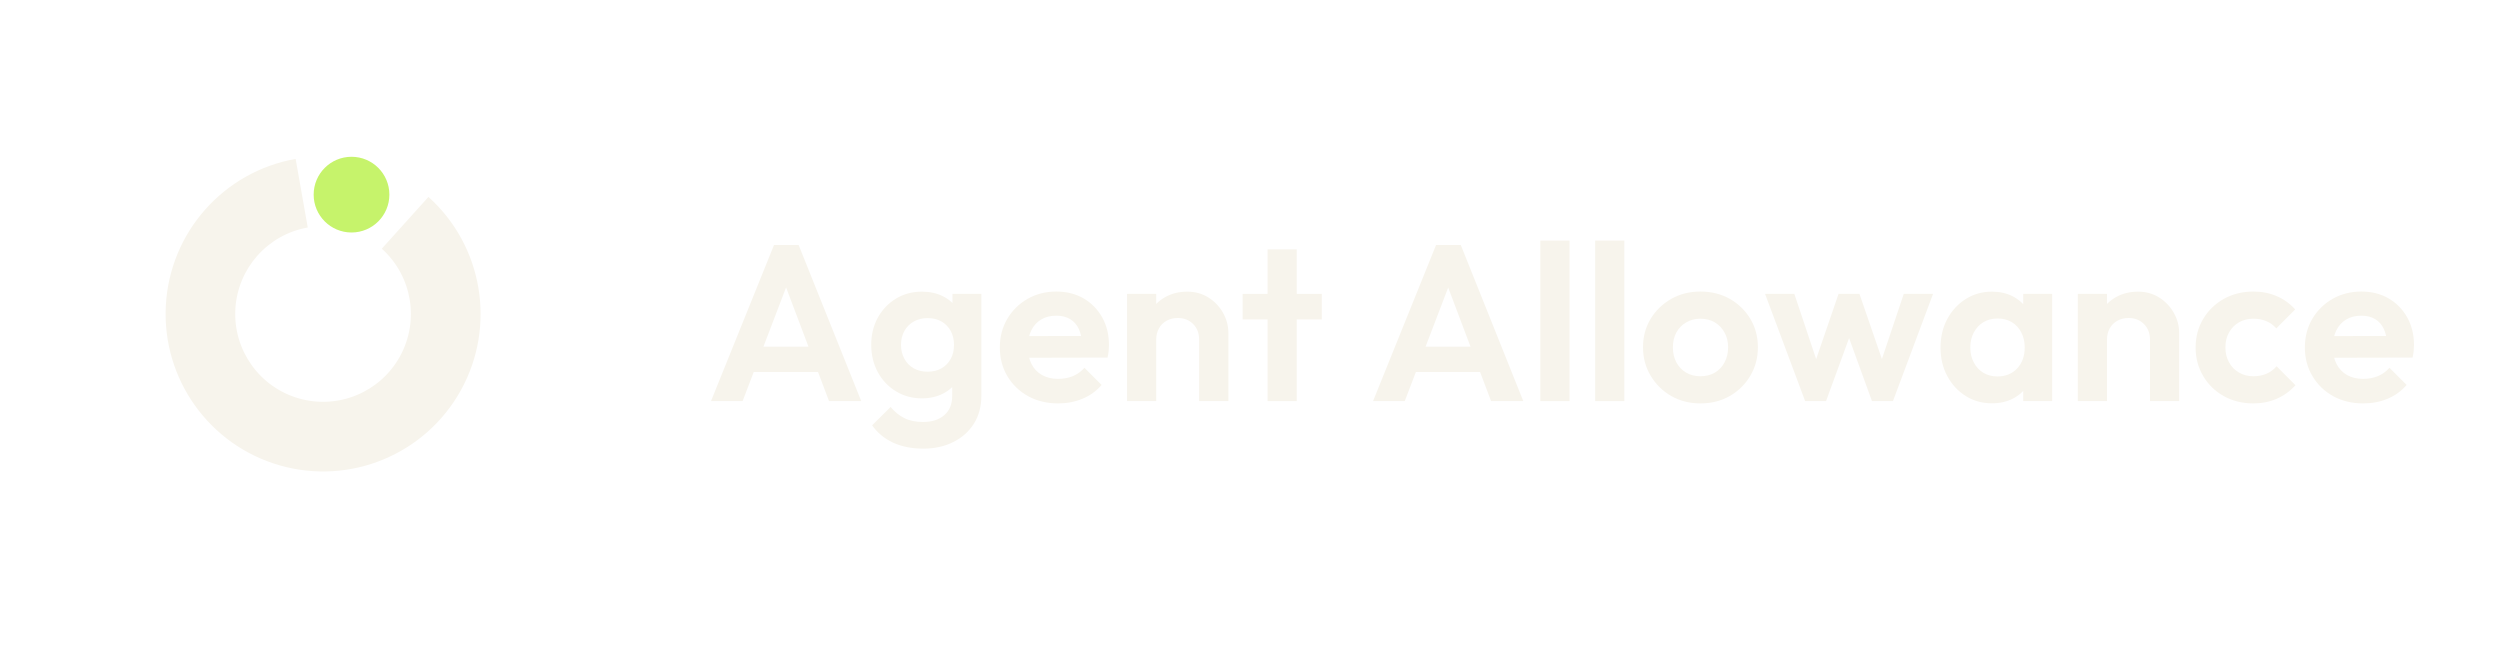
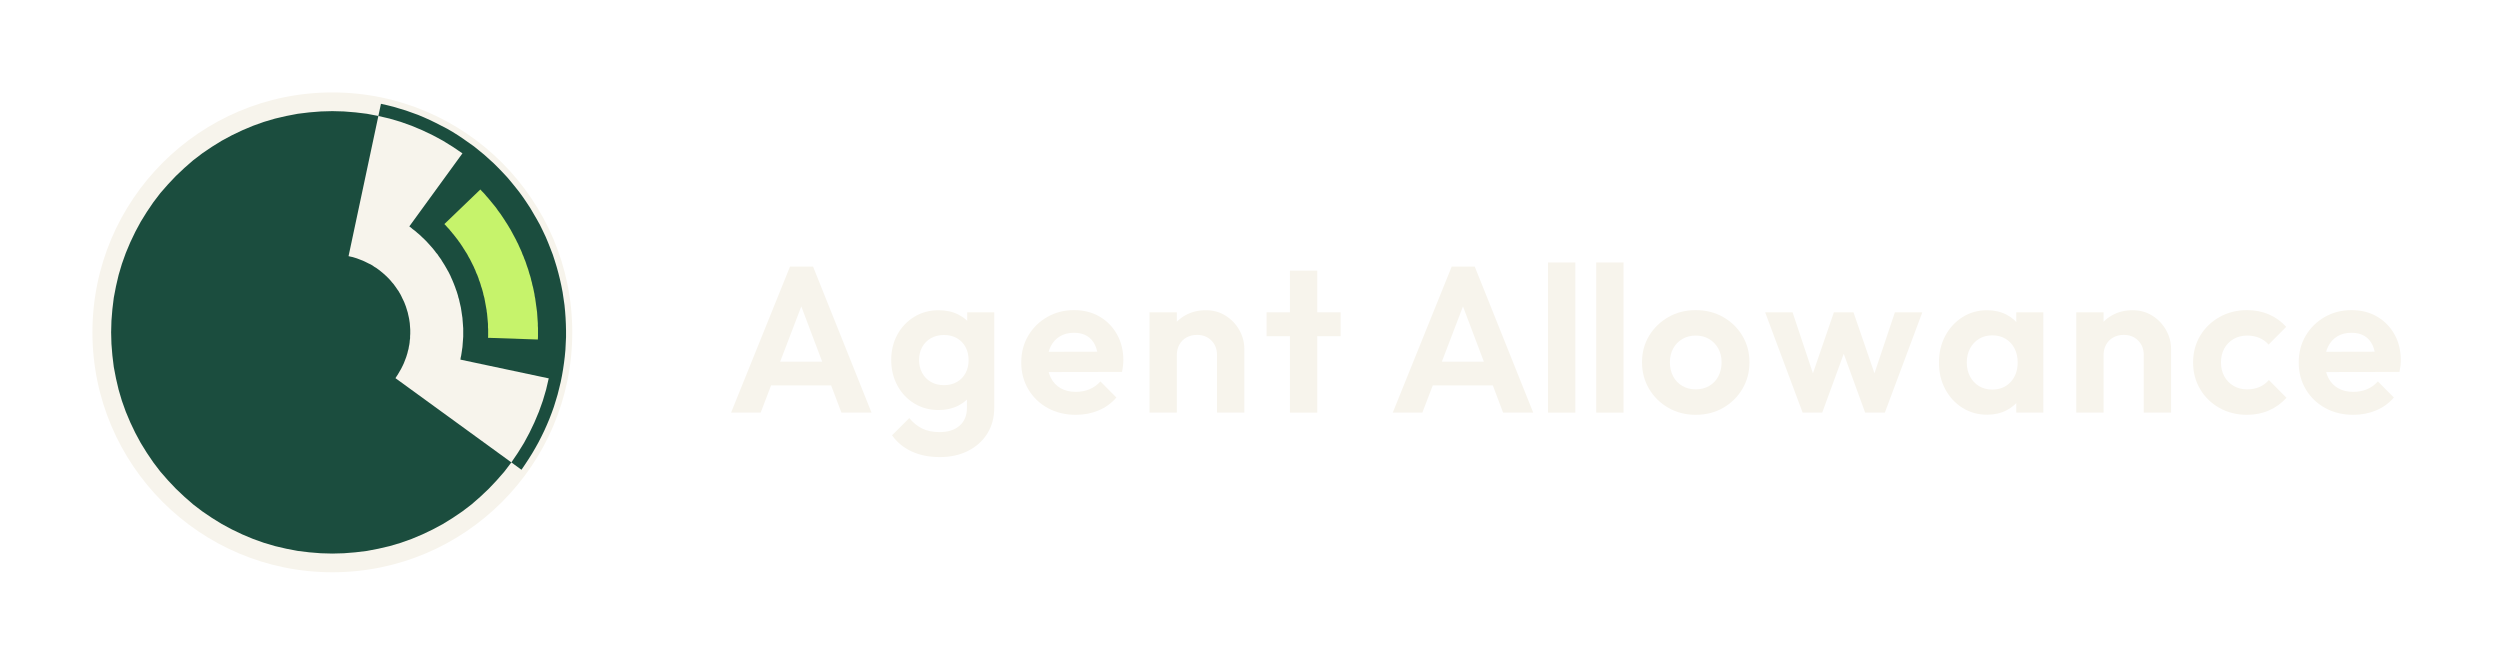
- <svg xmlns="http://www.w3.org/2000/svg" viewBox="0 0 247.64 64.00" role="img" aria-label="Agent Allowance">
+ <svg xmlns="http://www.w3.org/2000/svg" viewBox="0 0 240.71 64.00" role="img" aria-label="Agent Allowance">
  <g transform="translate(8.00 8.00) scale(1.50)">
-     <path d="M 22.96 7.67 A 10.40 10.40 0 1 1 14.19 5.16 L 14.99 9.69 A 5.80 5.80 0 1 0 19.88 11.09 Z" fill="#F7F4EC" />
-     <circle cx="17.88" cy="7.52" r="2.50" fill="#C6F36B" />
+     <circle cx="16" cy="16" r="15.4" fill="#F7F4EC" />
+     <path fill="#1B4D3E" fill-rule="evenodd" d="M 30.20 16.00 L 30.18 15.26 L 30.12 14.52 L 30.03 13.78 L 29.89 13.05 L 29.72 12.32 L 29.51 11.61 L 29.26 10.91 L 28.97 10.22 L 28.65 9.55 L 28.30 8.90 L 27.91 8.27 L 27.49 7.65 L 27.04 7.06 L 26.55 6.50 L 26.04 5.96 L 25.50 5.45 L 24.94 4.96 L 24.35 4.51 L 23.73 4.09 L 23.10 3.70 L 22.45 3.35 L 21.78 3.03 L 21.09 2.74 L 20.39 2.49 L 19.68 2.28 L 18.95 2.11 L 18.22 1.97 L 17.48 1.88 L 16.74 1.82 L 16.00 1.80 L 15.26 1.82 L 14.52 1.88 L 13.78 1.97 L 13.05 2.11 L 12.32 2.28 L 11.61 2.49 L 10.91 2.74 L 10.22 3.03 L 9.55 3.35 L 8.90 3.70 L 8.27 4.09 L 7.65 4.51 L 7.06 4.96 L 6.50 5.45 L 5.96 5.96 L 5.45 6.50 L 4.96 7.06 L 4.51 7.65 L 4.09 8.27 L 3.70 8.90 L 3.35 9.55 L 3.03 10.22 L 2.74 10.91 L 2.49 11.61 L 2.28 12.32 L 2.11 13.05 L 1.97 13.78 L 1.88 14.52 L 1.82 15.26 L 1.80 16.00 L 1.82 16.74 L 1.88 17.48 L 1.97 18.22 L 2.11 18.95 L 2.28 19.68 L 2.49 20.39 L 2.74 21.09 L 3.03 21.78 L 3.35 22.45 L 3.70 23.10 L 4.09 23.73 L 4.51 24.35 L 4.96 24.94 L 5.45 25.50 L 5.96 26.04 L 6.50 26.55 L 7.06 27.04 L 7.65 27.49 L 8.27 27.91 L 8.90 28.30 L 9.55 28.65 L 10.22 28.97 L 10.91 29.26 L 11.61 29.51 L 12.32 29.72 L 13.05 29.89 L 13.78 30.03 L 14.52 30.12 L 15.26 30.18 L 16.00 30.20 L 16.74 30.18 L 17.48 30.12 L 18.22 30.03 L 18.95 29.89 L 19.68 29.72 L 20.39 29.51 L 21.09 29.26 L 21.78 28.97 L 22.45 28.65 L 23.10 28.30 L 23.73 27.91 L 24.35 27.49 L 24.94 27.04 L 25.50 26.55 L 26.04 26.04 L 26.55 25.50 L 27.04 24.94 L 27.49 24.35 L 27.91 23.73 L 28.30 23.10 L 28.65 22.45 L 28.97 21.78 L 29.26 21.09 L 29.51 20.39 L 29.72 19.68 L 29.89 18.95 L 30.03 18.22 L 30.12 17.48 L 30.18 16.74 Z M 28.14 24.82 L 28.37 24.48 L 28.60 24.13 L 28.82 23.78 L 29.03 23.42 L 29.23 23.06 L 29.42 22.69 L 29.60 22.32 L 29.77 21.94 L 29.93 21.56 L 30.08 21.17 L 30.22 20.78 L 30.34 20.39 L 30.46 19.99 L 30.56 19.59 L 30.66 19.18 L 30.74 18.78 L 30.81 18.37 L 30.87 17.96 L 30.92 17.55 L 30.96 17.13 L 30.98 16.72 L 31.00 16.31 L 31.00 15.89 L 30.99 15.48 L 30.97 15.06 L 30.94 14.65 L 30.90 14.24 L 30.84 13.83 L 30.78 13.42 L 30.70 13.01 L 30.61 12.60 L 30.51 12.20 L 30.40 11.80 L 30.28 11.41 L 30.15 11.01 L 30.00 10.62 L 29.85 10.24 L 29.69 9.86 L 29.51 9.48 L 29.33 9.11 L 29.13 8.75 L 28.92 8.39 L 28.71 8.03 L 28.48 7.68 L 28.25 7.34 L 28.01 7.01 L 27.75 6.68 L 27.49 6.36 L 27.22 6.04 L 26.94 5.74 L 26.65 5.44 L 26.36 5.15 L 26.05 4.87 L 25.74 4.59 L 25.42 4.33 L 25.10 4.07 L 24.76 3.83 L 24.42 3.59 L 24.08 3.36 L 23.73 3.14 L 23.37 2.93 L 23.00 2.74 L 22.63 2.55 L 22.26 2.37 L 21.88 2.20 L 21.50 2.04 L 21.11 1.90 L 20.72 1.76 L 20.32 1.64 L 19.92 1.52 L 19.52 1.42 L 19.12 1.33 L 17.04 11.11 L 17.17 11.14 L 17.31 11.17 L 17.44 11.21 L 17.57 11.25 L 17.70 11.30 L 17.83 11.35 L 17.96 11.40 L 18.09 11.46 L 18.21 11.52 L 18.33 11.58 L 18.46 11.64 L 18.58 11.71 L 18.69 11.79 L 18.81 11.86 L 18.92 11.94 L 19.03 12.02 L 19.14 12.11 L 19.25 12.20 L 19.35 12.29 L 19.45 12.38 L 19.55 12.48 L 19.65 12.58 L 19.74 12.68 L 19.83 12.79 L 19.92 12.89 L 20.00 13.00 L 20.08 13.11 L 20.16 13.23 L 20.24 13.34 L 20.31 13.46 L 20.38 13.58 L 20.44 13.70 L 20.50 13.83 L 20.56 13.95 L 20.62 14.08 L 20.67 14.21 L 20.72 14.34 L 20.76 14.47 L 20.80 14.60 L 20.84 14.73 L 20.87 14.87 L 20.90 15.00 L 20.93 15.14 L 20.95 15.28 L 20.97 15.41 L 20.98 15.55 L 20.99 15.69 L 21.00 15.83 L 21.00 15.96 L 21.00 16.10 L 20.99 16.24 L 20.99 16.38 L 20.97 16.52 L 20.96 16.65 L 20.94 16.79 L 20.91 16.93 L 20.89 17.06 L 20.85 17.20 L 20.82 17.33 L 20.78 17.46 L 20.74 17.59 L 20.69 17.72 L 20.64 17.85 L 20.59 17.98 L 20.53 18.11 L 20.47 18.23 L 20.41 18.35 L 20.34 18.47 L 20.27 18.59 L 20.20 18.71 L 20.12 18.83 L 20.05 18.94 Z" />
+     <path fill="#1B4D3E" d="M 30.48 19.08 L 30.52 18.85 L 30.57 18.61 L 30.61 18.38 L 30.64 18.14 L 30.68 17.91 L 30.70 17.68 L 30.73 17.44 L 30.75 17.20 L 30.77 16.97 L 30.78 16.73 L 30.79 16.49 L 30.80 16.26 L 30.80 16.02 L 30.80 15.78 L 30.79 15.55 L 30.78 15.31 L 30.77 15.07 L 30.75 14.84 L 30.73 14.60 L 30.71 14.37 L 30.68 14.13 L 30.65 13.90 L 30.61 13.66 L 30.58 13.43 L 30.53 13.20 L 30.49 12.97 L 30.44 12.73 L 30.38 12.50 L 30.32 12.27 L 30.26 12.04 L 30.20 11.82 L 30.13 11.59 L 30.06 11.37 L 29.98 11.14 L 29.90 10.92 L 29.82 10.70 L 29.73 10.48 L 29.64 10.26 L 29.55 10.04 L 29.45 9.82 L 29.35 9.61 L 29.25 9.40 L 29.14 9.19 L 29.03 8.98 L 28.91 8.77 L 28.80 8.56 L 28.67 8.36 L 28.55 8.16 L 28.42 7.96 L 28.29 7.76 L 28.16 7.56 L 28.02 7.37 L 27.88 7.18 L 27.74 6.99 L 27.60 6.80 L 27.45 6.62 L 27.30 6.44 L 27.14 6.26 L 26.98 6.08 L 26.82 5.91 L 26.66 5.73 L 26.50 5.57 L 26.33 5.40 L 26.16 5.23 L 25.98 5.07 L 25.81 4.92 L 25.63 4.76 L 25.45 4.61 L 25.26 4.46 L 25.08 4.31 L 24.89 4.17 L 24.70 4.03 L 20.94 9.20 L 21.05 9.28 L 21.15 9.37 L 21.26 9.45 L 21.36 9.53 L 21.46 9.62 L 21.57 9.71 L 21.67 9.80 L 21.76 9.89 L 21.86 9.98 L 21.96 10.08 L 22.05 10.17 L 22.14 10.27 L 22.23 10.37 L 22.32 10.47 L 22.41 10.57 L 22.50 10.68 L 22.58 10.78 L 22.66 10.89 L 22.75 10.99 L 22.82 11.10 L 22.90 11.21 L 22.98 11.32 L 23.05 11.44 L 23.12 11.55 L 23.19 11.66 L 23.26 11.78 L 23.33 11.90 L 23.39 12.01 L 23.46 12.13 L 23.52 12.25 L 23.58 12.37 L 23.63 12.49 L 23.69 12.62 L 23.74 12.74 L 23.79 12.86 L 23.84 12.99 L 23.89 13.12 L 23.93 13.24 L 23.98 13.37 L 24.02 13.50 L 24.06 13.63 L 24.09 13.76 L 24.13 13.88 L 24.16 14.02 L 24.19 14.15 L 24.22 14.28 L 24.25 14.41 L 24.27 14.54 L 24.29 14.67 L 24.31 14.81 L 24.33 14.94 L 24.35 15.07 L 24.36 15.21 L 24.37 15.34 L 24.38 15.47 L 24.39 15.61 L 24.40 15.74 L 24.40 15.88 L 24.40 16.01 L 24.40 16.15 L 24.40 16.28 L 24.39 16.42 L 24.38 16.55 L 24.37 16.68 L 24.36 16.82 L 24.35 16.95 L 24.33 17.08 L 24.31 17.22 L 24.29 17.35 L 24.27 17.48 L 24.24 17.61 L 24.22 17.75 Z" />
+     <path fill="#C6F36B" d="M 29.19 16.46 L 29.20 16.31 L 29.20 16.17 L 29.20 16.02 L 29.20 15.87 L 29.20 15.72 L 29.19 15.58 L 29.19 15.43 L 29.18 15.28 L 29.17 15.14 L 29.16 14.99 L 29.15 14.84 L 29.14 14.70 L 29.12 14.55 L 29.10 14.40 L 29.08 14.26 L 29.06 14.11 L 29.04 13.97 L 29.02 13.82 L 28.99 13.68 L 28.97 13.53 L 28.94 13.39 L 28.91 13.24 L 28.88 13.10 L 28.84 12.96 L 28.81 12.81 L 28.77 12.67 L 28.74 12.53 L 28.70 12.39 L 28.65 12.24 L 28.61 12.10 L 28.57 11.96 L 28.52 11.82 L 28.47 11.68 L 28.43 11.55 L 28.38 11.41 L 28.32 11.27 L 28.27 11.13 L 28.21 11.00 L 28.16 10.86 L 28.10 10.72 L 28.04 10.59 L 27.98 10.46 L 27.92 10.32 L 27.85 10.19 L 27.79 10.06 L 27.72 9.93 L 27.65 9.80 L 27.58 9.67 L 27.51 9.54 L 27.44 9.41 L 27.36 9.28 L 27.29 9.16 L 27.21 9.03 L 27.13 8.91 L 27.05 8.78 L 26.97 8.66 L 26.89 8.54 L 26.81 8.42 L 26.72 8.30 L 26.63 8.18 L 26.55 8.06 L 26.46 7.94 L 26.37 7.83 L 26.27 7.71 L 26.18 7.60 L 26.09 7.49 L 25.99 7.37 L 25.89 7.26 L 25.80 7.15 L 25.70 7.04 L 25.60 6.94 L 25.50 6.83 L 23.19 9.05 L 23.27 9.13 L 23.35 9.22 L 23.42 9.30 L 23.50 9.38 L 23.57 9.47 L 23.64 9.55 L 23.71 9.64 L 23.78 9.72 L 23.85 9.81 L 23.92 9.90 L 23.99 9.99 L 24.06 10.08 L 24.12 10.17 L 24.19 10.26 L 24.25 10.35 L 24.31 10.44 L 24.37 10.53 L 24.43 10.63 L 24.49 10.72 L 24.55 10.82 L 24.61 10.91 L 24.67 11.01 L 24.72 11.11 L 24.77 11.20 L 24.83 11.30 L 24.88 11.40 L 24.93 11.50 L 24.98 11.60 L 25.03 11.70 L 25.08 11.80 L 25.12 11.90 L 25.17 12.00 L 25.21 12.11 L 25.25 12.21 L 25.30 12.31 L 25.34 12.42 L 25.38 12.52 L 25.41 12.63 L 25.45 12.73 L 25.49 12.84 L 25.52 12.94 L 25.55 13.05 L 25.59 13.16 L 25.62 13.26 L 25.65 13.37 L 25.68 13.48 L 25.70 13.59 L 25.73 13.69 L 25.76 13.80 L 25.78 13.91 L 25.80 14.02 L 25.82 14.13 L 25.84 14.24 L 25.86 14.35 L 25.88 14.46 L 25.90 14.57 L 25.91 14.68 L 25.93 14.79 L 25.94 14.90 L 25.95 15.01 L 25.96 15.12 L 25.97 15.23 L 25.98 15.35 L 25.99 15.46 L 25.99 15.57 L 25.99 15.68 L 26.00 15.79 L 26.00 15.90 L 26.00 16.01 L 26.00 16.13 L 26.00 16.24 L 25.99 16.35 Z" />
  </g>
-   <path d="M 70.43 39.73 L 76.67 24.27 L 79.11 24.27 L 85.31 39.73 L 82.12 39.73 L 77.33 27.05 L 78.41 27.05 L 73.56 39.73 Z M 73.74 36.85 L 73.74 34.34 L 82.05 34.34 L 82.05 36.85 Z" fill="#F7F4EC" />
-   <path d="M 91.46 44.44 Q 89.75 44.44 88.45 43.84 Q 87.16 43.23 86.39 42.13 L 88.22 40.31 Q 88.82 41.04 89.59 41.42 Q 90.35 41.80 91.43 41.80 Q 92.76 41.80 93.54 41.12 Q 94.32 40.44 94.32 39.24 L 94.32 36.58 L 94.81 34.24 L 94.35 31.90 L 94.35 29.11 L 97.21 29.11 L 97.21 39.19 Q 97.21 40.78 96.48 41.95 Q 95.74 43.13 94.44 43.78 Q 93.14 44.44 91.46 44.44 Z M 91.32 39.46 Q 89.89 39.46 88.75 38.76 Q 87.61 38.07 86.95 36.86 Q 86.30 35.65 86.30 34.16 Q 86.30 32.66 86.95 31.47 Q 87.61 30.28 88.75 29.58 Q 89.89 28.89 91.32 28.89 Q 92.50 28.89 93.41 29.35 Q 94.32 29.81 94.85 30.62 Q 95.38 31.43 95.42 32.51 L 95.42 35.84 Q 95.38 36.90 94.84 37.72 Q 94.30 38.54 93.39 39.00 Q 92.48 39.46 91.32 39.46 Z M 91.88 36.82 Q 92.68 36.82 93.27 36.48 Q 93.85 36.14 94.18 35.54 Q 94.50 34.95 94.50 34.17 Q 94.50 33.39 94.18 32.79 Q 93.85 32.19 93.27 31.85 Q 92.68 31.51 91.89 31.51 Q 91.10 31.51 90.51 31.85 Q 89.91 32.19 89.58 32.79 Q 89.25 33.39 89.25 34.17 Q 89.25 34.92 89.58 35.53 Q 89.91 36.14 90.50 36.48 Q 91.10 36.82 91.88 36.82 Z" fill="#F7F4EC" />
-   <path d="M 104.82 39.96 Q 103.16 39.96 101.85 39.25 Q 100.55 38.53 99.79 37.27 Q 99.04 36.01 99.04 34.42 Q 99.04 32.84 99.78 31.58 Q 100.52 30.33 101.79 29.60 Q 103.07 28.88 104.63 28.88 Q 106.16 28.88 107.34 29.56 Q 108.51 30.25 109.18 31.44 Q 109.85 32.64 109.85 34.18 Q 109.85 34.46 109.82 34.76 Q 109.79 35.05 109.71 35.42 L 100.77 35.44 L 100.77 33.29 L 108.37 33.28 L 107.19 34.16 Q 107.16 33.22 106.86 32.58 Q 106.56 31.94 106.00 31.61 Q 105.44 31.27 104.62 31.27 Q 103.76 31.27 103.13 31.65 Q 102.50 32.03 102.16 32.72 Q 101.81 33.41 101.81 34.38 Q 101.81 35.34 102.18 36.06 Q 102.54 36.77 103.22 37.15 Q 103.90 37.53 104.80 37.53 Q 105.61 37.53 106.27 37.26 Q 106.94 36.98 107.42 36.43 L 109.12 38.13 Q 108.34 39.04 107.22 39.50 Q 106.11 39.96 104.82 39.96 Z" fill="#F7F4EC" />
-   <path d="M 118.78 39.73 L 118.78 33.64 Q 118.78 32.69 118.19 32.10 Q 117.60 31.50 116.67 31.50 Q 116.04 31.50 115.56 31.77 Q 115.07 32.04 114.80 32.53 Q 114.53 33.01 114.53 33.64 L 113.40 33.06 Q 113.40 31.82 113.94 30.89 Q 114.48 29.95 115.44 29.42 Q 116.39 28.89 117.60 28.89 Q 118.78 28.89 119.70 29.47 Q 120.62 30.05 121.15 30.99 Q 121.68 31.93 121.68 33.00 L 121.68 39.73 Z M 111.64 39.73 L 111.64 29.11 L 114.53 29.11 L 114.53 39.73 Z" fill="#F7F4EC" />
-   <path d="M 125.56 39.73 L 125.56 24.70 L 128.45 24.70 L 128.45 39.73 Z M 123.09 31.64 L 123.09 29.11 L 130.93 29.11 L 130.93 31.64 Z" fill="#F7F4EC" />
-   <path d="M 136.01 39.73 L 142.25 24.27 L 144.70 24.27 L 150.89 39.73 L 147.70 39.73 L 142.91 27.05 L 144.00 27.05 L 139.15 39.73 Z M 139.32 36.85 L 139.32 34.34 L 147.63 34.34 L 147.63 36.85 Z" fill="#F7F4EC" />
-   <path d="M 152.58 39.73 L 152.58 23.83 L 155.47 23.83 L 155.47 39.73 Z" fill="#F7F4EC" />
-   <path d="M 158.01 39.73 L 158.01 23.83 L 160.90 23.83 L 160.90 39.73 Z" fill="#F7F4EC" />
-   <path d="M 168.44 39.96 Q 166.84 39.96 165.55 39.23 Q 164.26 38.49 163.51 37.22 Q 162.75 35.96 162.75 34.40 Q 162.75 32.84 163.50 31.59 Q 164.25 30.35 165.54 29.61 Q 166.83 28.88 168.43 28.88 Q 170.05 28.88 171.34 29.60 Q 172.62 30.33 173.38 31.58 Q 174.13 32.84 174.13 34.40 Q 174.13 35.96 173.38 37.22 Q 172.63 38.49 171.34 39.23 Q 170.06 39.96 168.44 39.96 Z M 168.43 37.27 Q 169.25 37.27 169.87 36.91 Q 170.49 36.54 170.83 35.89 Q 171.18 35.24 171.18 34.40 Q 171.18 33.57 170.82 32.93 Q 170.47 32.30 169.86 31.93 Q 169.25 31.57 168.43 31.57 Q 167.64 31.57 167.02 31.94 Q 166.40 32.30 166.05 32.94 Q 165.71 33.57 165.71 34.41 Q 165.71 35.24 166.05 35.89 Q 166.40 36.54 167.02 36.91 Q 167.64 37.27 168.43 37.27 Z" fill="#F7F4EC" />
-   <path d="M 178.81 39.73 L 174.84 29.11 L 177.74 29.11 L 180.32 36.83 L 179.46 36.86 L 182.12 29.11 L 184.19 29.11 L 186.86 36.86 L 185.99 36.83 L 188.58 29.11 L 191.48 29.11 L 187.51 39.73 L 185.43 39.73 L 182.76 32.38 L 183.57 32.38 L 180.88 39.73 Z" fill="#F7F4EC" />
-   <path d="M 197.32 39.95 Q 195.87 39.95 194.72 39.23 Q 193.56 38.50 192.89 37.25 Q 192.22 36.00 192.22 34.44 Q 192.22 32.85 192.89 31.60 Q 193.56 30.35 194.72 29.62 Q 195.87 28.89 197.32 28.89 Q 198.47 28.89 199.37 29.35 Q 200.27 29.82 200.82 30.64 Q 201.37 31.46 201.41 32.51 L 201.41 36.33 Q 201.37 37.38 200.83 38.20 Q 200.29 39.02 199.38 39.49 Q 198.47 39.95 197.32 39.95 Z M 197.86 37.29 Q 199.07 37.29 199.82 36.49 Q 200.56 35.68 200.56 34.42 Q 200.56 33.57 200.22 32.93 Q 199.89 32.28 199.28 31.91 Q 198.68 31.55 197.87 31.55 Q 197.08 31.55 196.47 31.91 Q 195.87 32.28 195.52 32.93 Q 195.17 33.58 195.17 34.42 Q 195.17 35.26 195.52 35.91 Q 195.86 36.56 196.47 36.93 Q 197.08 37.29 197.86 37.29 Z M 200.41 39.73 L 200.41 36.88 L 200.87 34.29 L 200.41 31.72 L 200.41 29.11 L 203.28 29.11 L 203.28 39.73 Z" fill="#F7F4EC" />
-   <path d="M 212.97 39.73 L 212.97 33.64 Q 212.97 32.69 212.37 32.10 Q 211.78 31.50 210.85 31.50 Q 210.22 31.50 209.74 31.77 Q 209.25 32.04 208.98 32.53 Q 208.71 33.01 208.71 33.64 L 207.58 33.06 Q 207.58 31.82 208.12 30.89 Q 208.67 29.95 209.62 29.42 Q 210.58 28.89 211.79 28.89 Q 212.96 28.89 213.88 29.47 Q 214.80 30.05 215.33 30.99 Q 215.86 31.93 215.86 33.00 L 215.86 39.73 Z M 205.82 39.73 L 205.82 29.11 L 208.71 29.11 L 208.71 39.73 Z" fill="#F7F4EC" />
-   <path d="M 223.20 39.96 Q 221.59 39.96 220.28 39.24 Q 218.98 38.51 218.24 37.25 Q 217.49 35.99 217.49 34.43 Q 217.49 32.84 218.24 31.59 Q 218.99 30.33 220.29 29.60 Q 221.60 28.88 223.21 28.88 Q 224.46 28.88 225.51 29.33 Q 226.57 29.78 227.35 30.65 L 225.48 32.53 Q 225.07 32.05 224.49 31.81 Q 223.92 31.57 223.21 31.57 Q 222.41 31.57 221.78 31.93 Q 221.15 32.30 220.80 32.93 Q 220.44 33.56 220.44 34.41 Q 220.44 35.25 220.80 35.89 Q 221.15 36.54 221.78 36.90 Q 222.41 37.27 223.21 37.27 Q 223.93 37.27 224.51 37.02 Q 225.09 36.77 225.51 36.28 L 227.38 38.16 Q 226.58 39.04 225.52 39.50 Q 224.46 39.96 223.20 39.96 Z" fill="#F7F4EC" />
-   <path d="M 234.09 39.96 Q 232.43 39.96 231.13 39.25 Q 229.82 38.53 229.07 37.27 Q 228.31 36.01 228.31 34.42 Q 228.31 32.84 229.05 31.58 Q 229.79 30.33 231.06 29.60 Q 232.34 28.88 233.91 28.88 Q 235.43 28.88 236.61 29.56 Q 237.78 30.25 238.45 31.44 Q 239.12 32.64 239.12 34.18 Q 239.12 34.46 239.09 34.76 Q 239.06 35.05 238.98 35.42 L 230.04 35.44 L 230.04 33.29 L 237.64 33.28 L 236.46 34.16 Q 236.43 33.22 236.13 32.58 Q 235.83 31.94 235.27 31.61 Q 234.71 31.27 233.89 31.27 Q 233.04 31.27 232.40 31.65 Q 231.77 32.03 231.43 32.72 Q 231.08 33.41 231.08 34.38 Q 231.08 35.34 231.45 36.06 Q 231.82 36.77 232.49 37.15 Q 233.17 37.53 234.08 37.53 Q 234.88 37.53 235.54 37.26 Q 236.21 36.98 236.69 36.43 L 238.39 38.13 Q 237.61 39.04 236.50 39.50 Q 235.39 39.96 234.09 39.96 Z" fill="#F7F4EC" />
+   <g transform="translate(70.00 39.73)">
+     <path transform="translate(0.00 0) scale(0.02 -0.02)" d="M 19.50 0.00 L 303.25 703.00 L 414.25 703.00 L 695.75 0.00 L 550.75 0.00 L 333.00 576.50 L 382.50 576.50 L 162.00 0.00 Z M 170.00 131.25 L 170.00 245.25 L 547.75 245.25 L 547.75 131.25 Z" fill="#F7F4EC" />
+     <path transform="translate(15.29 0) scale(0.02 -0.02)" d="M 260.25 -214.00 Q 182.50 -214.00 123.75 -186.50 Q 65.00 -159.00 30.00 -109.00 L 113.00 -26.25 Q 140.50 -59.50 175.25 -76.62 Q 210.00 -93.75 259.00 -93.75 Q 319.75 -93.75 355.12 -62.88 Q 390.50 -32.00 390.50 22.50 L 390.50 143.50 L 412.75 249.50 L 391.75 356.00 L 391.75 483.00 L 522.00 483.00 L 522.00 24.50 Q 522.00 -47.50 488.50 -100.88 Q 455.00 -154.25 396.00 -184.12 Q 337.00 -214.00 260.25 -214.00 Z M 254.25 12.50 Q 189.00 12.50 137.12 44.12 Q 85.25 75.75 55.62 130.75 Q 26.00 185.75 26.00 253.50 Q 26.00 321.50 55.62 375.62 Q 85.25 429.75 137.12 461.38 Q 189.00 493.00 254.25 493.00 Q 307.75 493.00 349.12 472.12 Q 390.50 451.25 414.62 414.38 Q 438.75 377.50 440.50 328.50 L 440.50 177.00 Q 438.75 128.75 414.25 91.50 Q 389.75 54.25 348.38 33.38 Q 307.00 12.50 254.25 12.50 Z M 279.75 132.25 Q 315.75 132.25 342.50 147.75 Q 369.25 163.25 383.88 190.38 Q 398.50 217.50 398.50 253.00 Q 398.50 288.50 383.88 315.62 Q 369.25 342.75 342.62 358.25 Q 316.00 373.75 280.00 373.75 Q 244.25 373.75 217.12 358.25 Q 190.00 342.75 175.00 315.50 Q 160.00 288.25 160.00 253.00 Q 160.00 218.75 175.00 191.12 Q 190.00 163.50 217.00 147.88 Q 244.00 132.25 279.75 132.25 Z" fill="#F7F4EC" />
+     <path transform="translate(27.81 0) scale(0.02 -0.02)" d="M 288.75 -10.50 Q 213.25 -10.50 153.88 22.00 Q 94.50 54.50 60.25 111.88 Q 26.00 169.25 26.00 241.50 Q 26.00 313.50 59.62 370.38 Q 93.25 427.25 151.12 460.38 Q 209.00 493.50 280.25 493.50 Q 349.75 493.50 403.12 462.38 Q 456.50 431.25 487.00 376.75 Q 517.50 322.25 517.50 252.50 Q 517.50 239.75 516.00 226.25 Q 514.50 212.75 511.00 196.00 L 104.50 195.25 L 104.50 292.75 L 450.00 293.50 L 396.50 253.25 Q 395.00 296.25 381.38 325.12 Q 367.75 354.00 342.38 369.25 Q 317.00 384.50 279.75 384.50 Q 240.75 384.50 212.00 367.25 Q 183.25 350.00 167.62 318.62 Q 152.00 287.25 152.00 243.50 Q 152.00 199.50 168.62 167.12 Q 185.25 134.75 216.00 117.38 Q 246.75 100.00 288.00 100.00 Q 324.50 100.00 354.75 112.62 Q 385.00 125.25 407.00 150.25 L 484.00 72.75 Q 448.50 31.50 398.00 10.50 Q 347.50 -10.50 288.75 -10.50 Z" fill="#F7F4EC" />
+     <path transform="translate(39.53 0) scale(0.02 -0.02)" d="M 382.50 0.00 L 382.50 276.75 Q 382.50 320.00 355.50 347.12 Q 328.50 374.25 286.43 374.25 Q 257.81 374.25 235.78 362.00 Q 213.75 349.75 201.38 327.62 Q 189.00 305.50 189.00 276.75 L 137.75 303.25 Q 137.75 359.50 162.38 402.12 Q 187.00 444.75 230.42 468.88 Q 273.84 493.00 328.80 493.00 Q 382.25 493.00 424.12 466.50 Q 466.00 440.00 490.00 397.25 Q 514.00 354.50 514.00 306.00 L 514.00 0.00 Z M 57.50 0.00 L 57.50 483.00 L 189.00 483.00 L 189.00 0.00 Z" fill="#F7F4EC" />
+     <path transform="translate(51.63 0) scale(0.02 -0.02)" d="M 128.50 0.00 L 128.50 683.50 L 260.00 683.50 L 260.00 0.00 Z M 16.00 368.00 L 16.00 483.00 L 372.50 483.00 L 372.50 368.00 Z" fill="#F7F4EC" />
+     <path transform="translate(63.71 0) scale(0.02 -0.02)" d="M 19.50 0.00 L 303.25 703.00 L 414.25 703.00 L 695.75 0.00 L 550.75 0.00 L 333.00 576.50 L 382.50 576.50 L 162.00 0.00 Z M 170.00 131.25 L 170.00 245.25 L 547.75 245.25 L 547.75 131.25 Z" fill="#F7F4EC" />
+     <path transform="translate(77.90 0) scale(0.02 -0.02)" d="M 57.50 0.00 L 57.50 723.00 L 189.00 723.00 L 189.00 0.00 Z" fill="#F7F4EC" />
+     <path transform="translate(82.54 0) scale(0.02 -0.02)" d="M 57.50 0.00 L 57.50 723.00 L 189.00 723.00 L 189.00 0.00 Z" fill="#F7F4EC" />
+     <path transform="translate(87.58 0) scale(0.02 -0.02)" d="M 284.50 -10.50 Q 211.75 -10.50 153.12 23.00 Q 94.50 56.50 60.25 114.00 Q 26.00 171.50 26.00 242.50 Q 26.00 313.50 60.12 370.00 Q 94.25 426.50 152.88 460.00 Q 211.50 493.50 284.25 493.50 Q 357.75 493.50 416.25 460.38 Q 474.75 427.25 509.00 370.38 Q 543.25 313.50 543.25 242.50 Q 543.25 171.50 509.12 114.00 Q 475.00 56.50 416.50 23.00 Q 358.00 -10.50 284.50 -10.50 Z M 284.25 112.00 Q 321.25 112.00 349.50 128.50 Q 377.75 145.00 393.38 174.62 Q 409.00 204.25 409.00 242.25 Q 409.00 280.25 392.88 309.12 Q 376.75 338.00 349.00 354.50 Q 321.25 371.00 284.25 371.00 Q 248.25 371.00 220.00 354.38 Q 191.75 337.75 176.00 308.88 Q 160.25 280.00 160.25 242.00 Q 160.25 204.25 176.00 174.62 Q 191.75 145.00 220.00 128.50 Q 248.25 112.00 284.25 112.00 Z" fill="#F7F4EC" />
+     <path transform="translate(99.83 0) scale(0.02 -0.02)" d="M 186.75 0.00 L 6.25 483.00 L 138.25 483.00 L 255.50 131.75 L 216.25 130.75 L 337.25 483.00 L 431.50 483.00 L 552.75 130.75 L 513.25 131.75 L 631.00 483.00 L 763.00 483.00 L 582.50 0.00 L 487.75 0.00 L 366.25 334.00 L 403.25 334.00 L 281.00 0.00 Z" fill="#F7F4EC" />
+     <path transform="translate(116.14 0) scale(0.02 -0.02)" d="M 259.50 -10.00 Q 193.50 -10.00 140.88 23.00 Q 88.25 56.00 57.88 112.75 Q 27.50 169.50 27.50 240.75 Q 27.50 312.75 57.88 369.62 Q 88.25 426.50 140.88 459.75 Q 193.50 493.00 259.50 493.00 Q 311.50 493.00 352.50 471.75 Q 393.50 450.50 418.38 413.25 Q 443.25 376.00 445.00 328.50 L 445.00 154.50 Q 443.25 107.00 418.75 69.75 Q 394.25 32.50 352.88 11.25 Q 311.50 -10.00 259.50 -10.00 Z M 284.00 111.00 Q 339.00 111.00 372.75 147.62 Q 406.50 184.25 406.50 241.50 Q 406.50 280.00 391.25 309.38 Q 376.00 338.75 348.50 355.38 Q 321.00 372.00 284.25 372.00 Q 248.25 372.00 220.75 355.38 Q 193.25 338.75 177.38 309.25 Q 161.50 279.75 161.50 241.50 Q 161.50 203.25 177.25 173.75 Q 193.00 144.25 220.62 127.62 Q 248.25 111.00 284.00 111.00 Z M 399.75 0.00 L 399.75 129.75 L 420.75 247.50 L 399.75 364.25 L 399.75 483.00 L 530.00 483.00 L 530.00 0.00 Z" fill="#F7F4EC" />
+     <path transform="translate(128.76 0) scale(0.02 -0.02)" d="M 382.50 0.00 L 382.50 276.75 Q 382.50 320.00 355.50 347.12 Q 328.50 374.25 286.43 374.25 Q 257.81 374.25 235.78 362.00 Q 213.75 349.75 201.38 327.62 Q 189.00 305.50 189.00 276.75 L 137.75 303.25 Q 137.75 359.50 162.38 402.12 Q 187.00 444.75 230.42 468.88 Q 273.84 493.00 328.80 493.00 Q 382.25 493.00 424.12 466.50 Q 466.00 440.00 490.00 397.25 Q 514.00 354.50 514.00 306.00 L 514.00 0.00 Z M 57.50 0.00 L 57.50 483.00 L 189.00 483.00 L 189.00 0.00 Z" fill="#F7F4EC" />
+     <path transform="translate(140.64 0) scale(0.02 -0.02)" d="M 285.50 -10.50 Q 212.25 -10.50 153.12 22.50 Q 94.00 55.50 60.00 112.88 Q 26.00 170.25 26.00 241.25 Q 26.00 313.25 60.12 370.25 Q 94.25 427.25 153.50 460.38 Q 212.75 493.50 286.25 493.50 Q 342.75 493.50 390.75 472.88 Q 438.75 452.25 474.25 413.00 L 389.50 327.50 Q 370.50 349.25 344.38 360.12 Q 318.25 371.00 286.25 371.00 Q 249.50 371.00 221.00 354.50 Q 192.50 338.00 176.38 309.25 Q 160.25 280.50 160.25 241.75 Q 160.25 203.75 176.38 174.50 Q 192.50 145.25 221.12 128.62 Q 249.75 112.00 286.25 112.00 Q 319.00 112.00 345.38 123.38 Q 371.75 134.75 390.75 157.00 L 475.50 71.50 Q 439.25 31.50 391.12 10.50 Q 343.00 -10.50 285.50 -10.50 Z" fill="#F7F4EC" />
+     <path transform="translate(150.81 0) scale(0.02 -0.02)" d="M 288.75 -10.50 Q 213.25 -10.50 153.88 22.00 Q 94.50 54.50 60.25 111.88 Q 26.00 169.25 26.00 241.50 Q 26.00 313.50 59.62 370.38 Q 93.25 427.25 151.12 460.38 Q 209.00 493.50 280.25 493.50 Q 349.75 493.50 403.12 462.38 Q 456.50 431.25 487.00 376.75 Q 517.50 322.25 517.50 252.50 Q 517.50 239.75 516.00 226.25 Q 514.50 212.75 511.00 196.00 L 104.50 195.25 L 104.50 292.75 L 450.00 293.50 L 396.50 253.25 Q 395.00 296.25 381.38 325.12 Q 367.75 354.00 342.38 369.25 Q 317.00 384.50 279.75 384.50 Q 240.75 384.50 212.00 367.25 Q 183.25 350.00 167.62 318.62 Q 152.00 287.25 152.00 243.50 Q 152.00 199.50 168.62 167.12 Q 185.25 134.75 216.00 117.38 Q 246.75 100.00 288.00 100.00 Q 324.50 100.00 354.75 112.62 Q 385.00 125.25 407.00 150.25 L 484.00 72.75 Q 448.50 31.50 398.00 10.50 Q 347.50 -10.50 288.75 -10.50 Z" fill="#F7F4EC" />
+   </g>
</svg>
